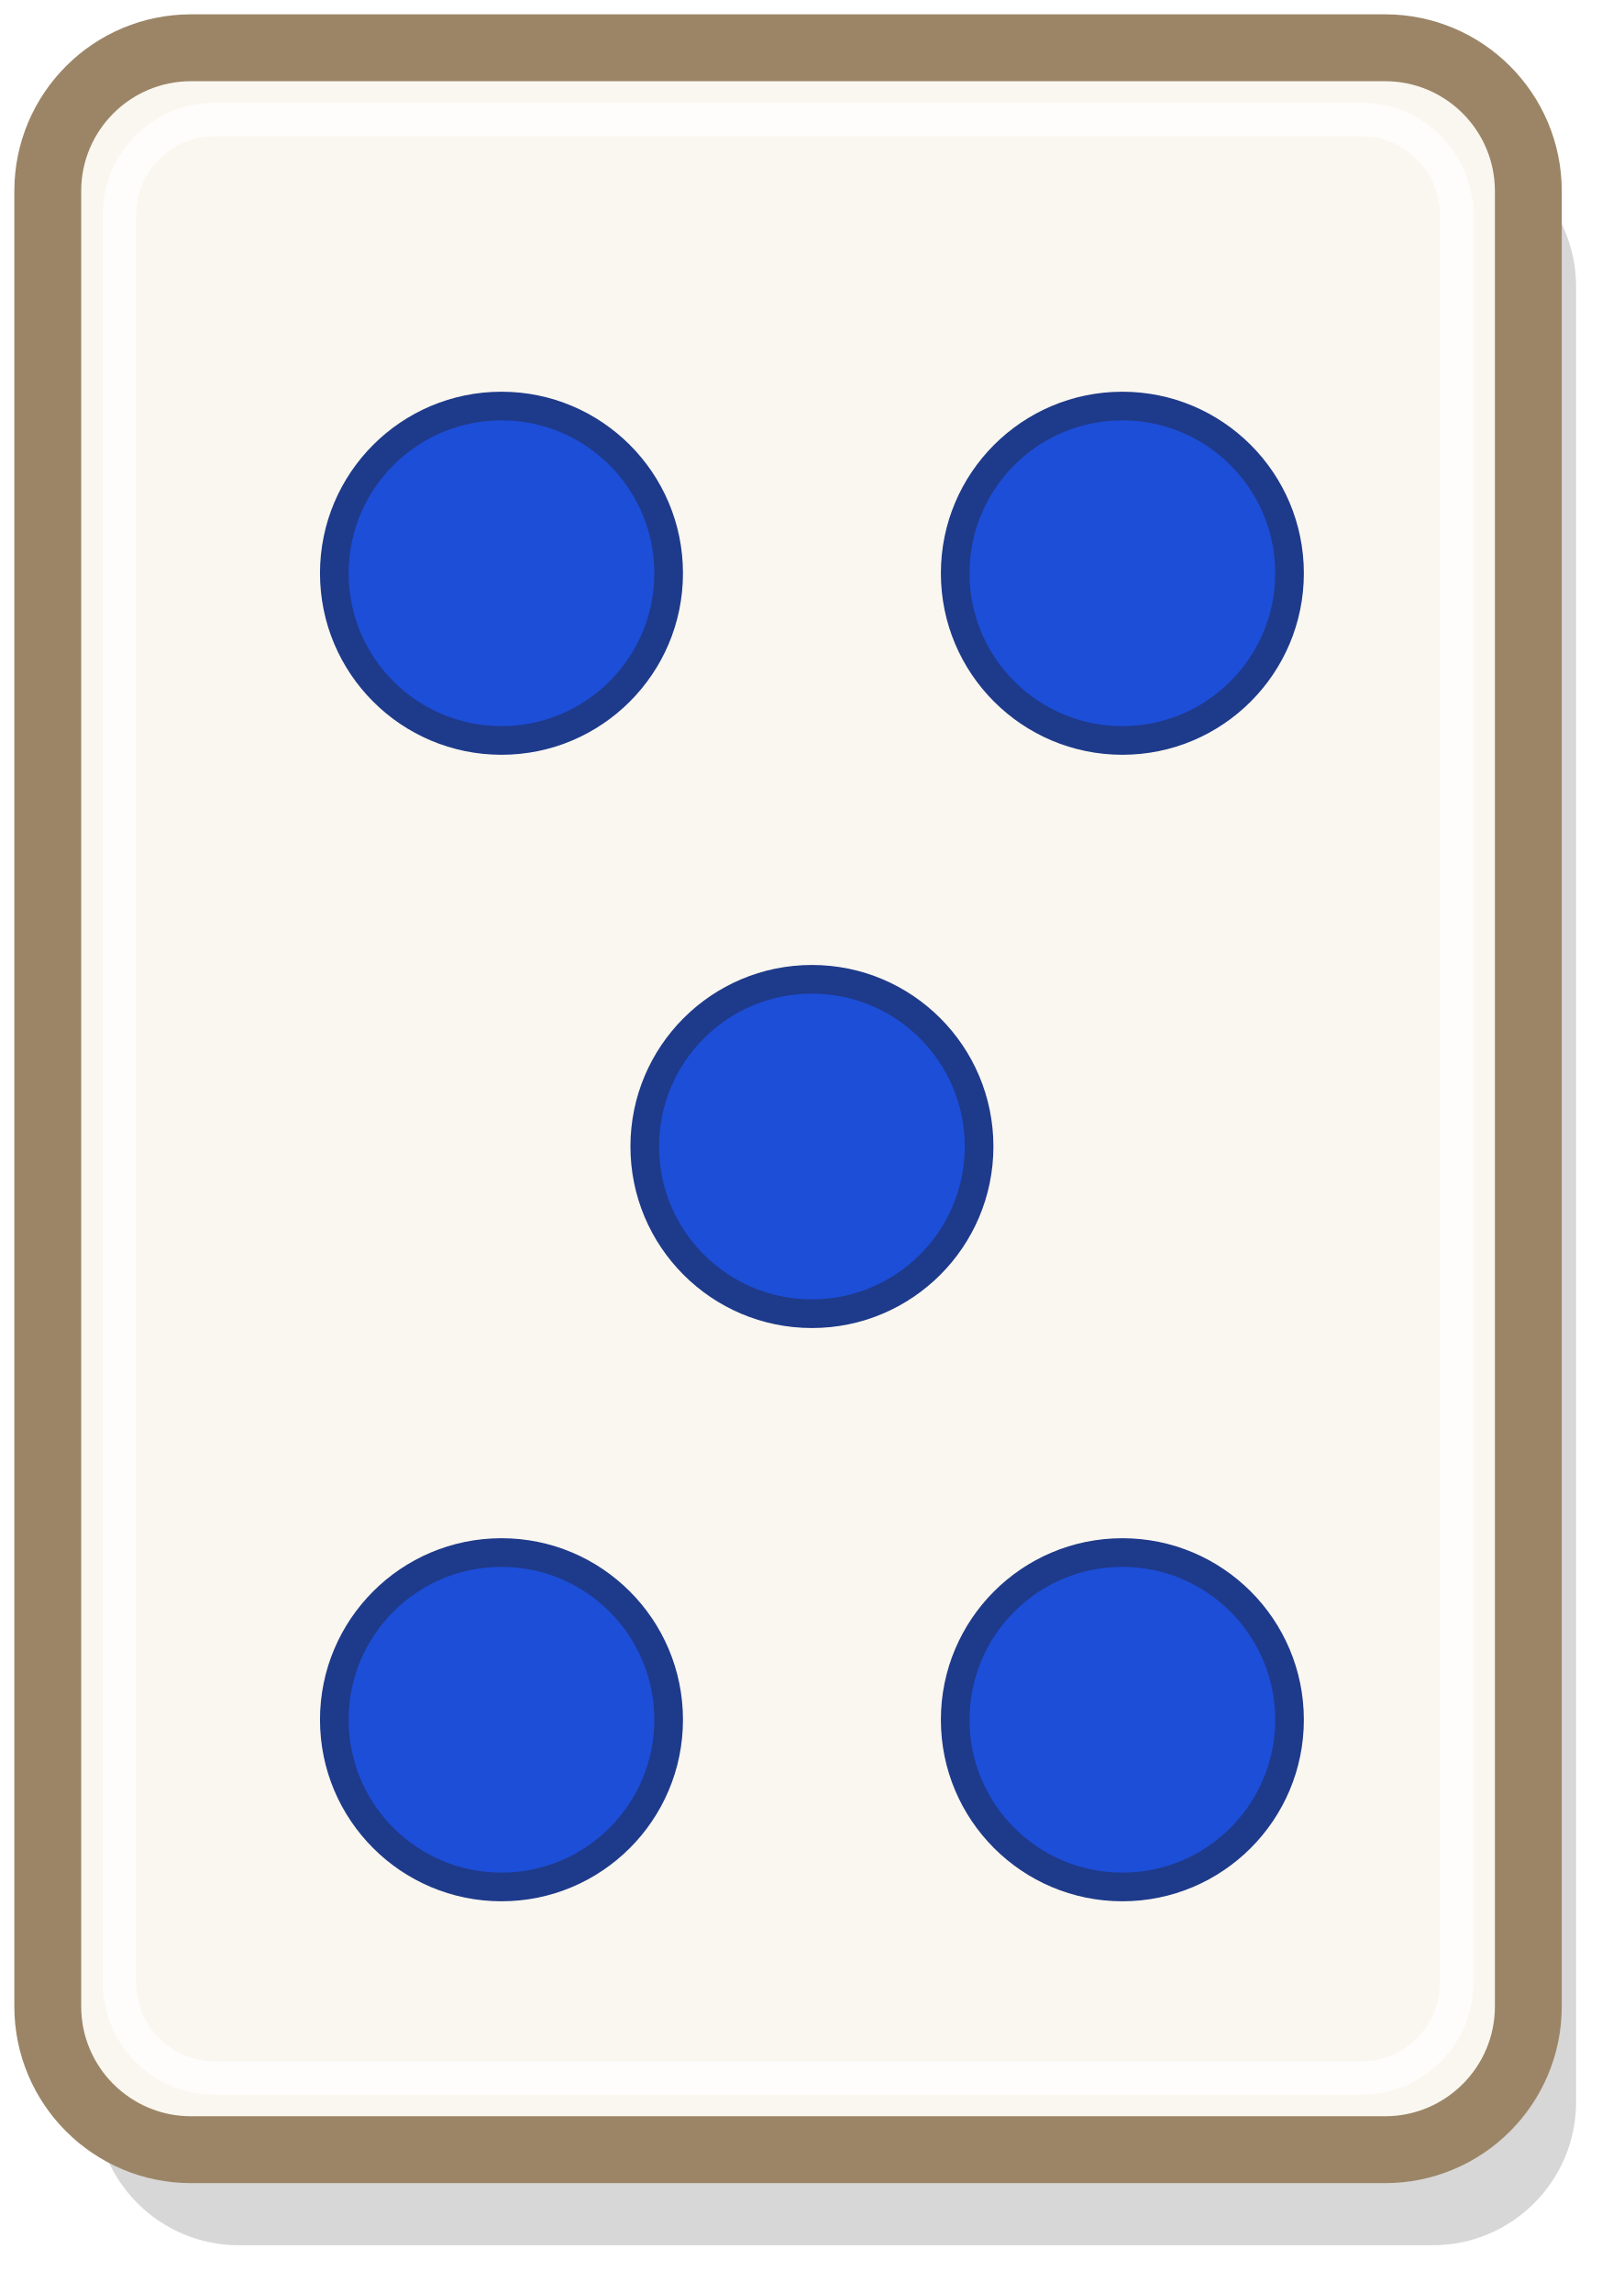
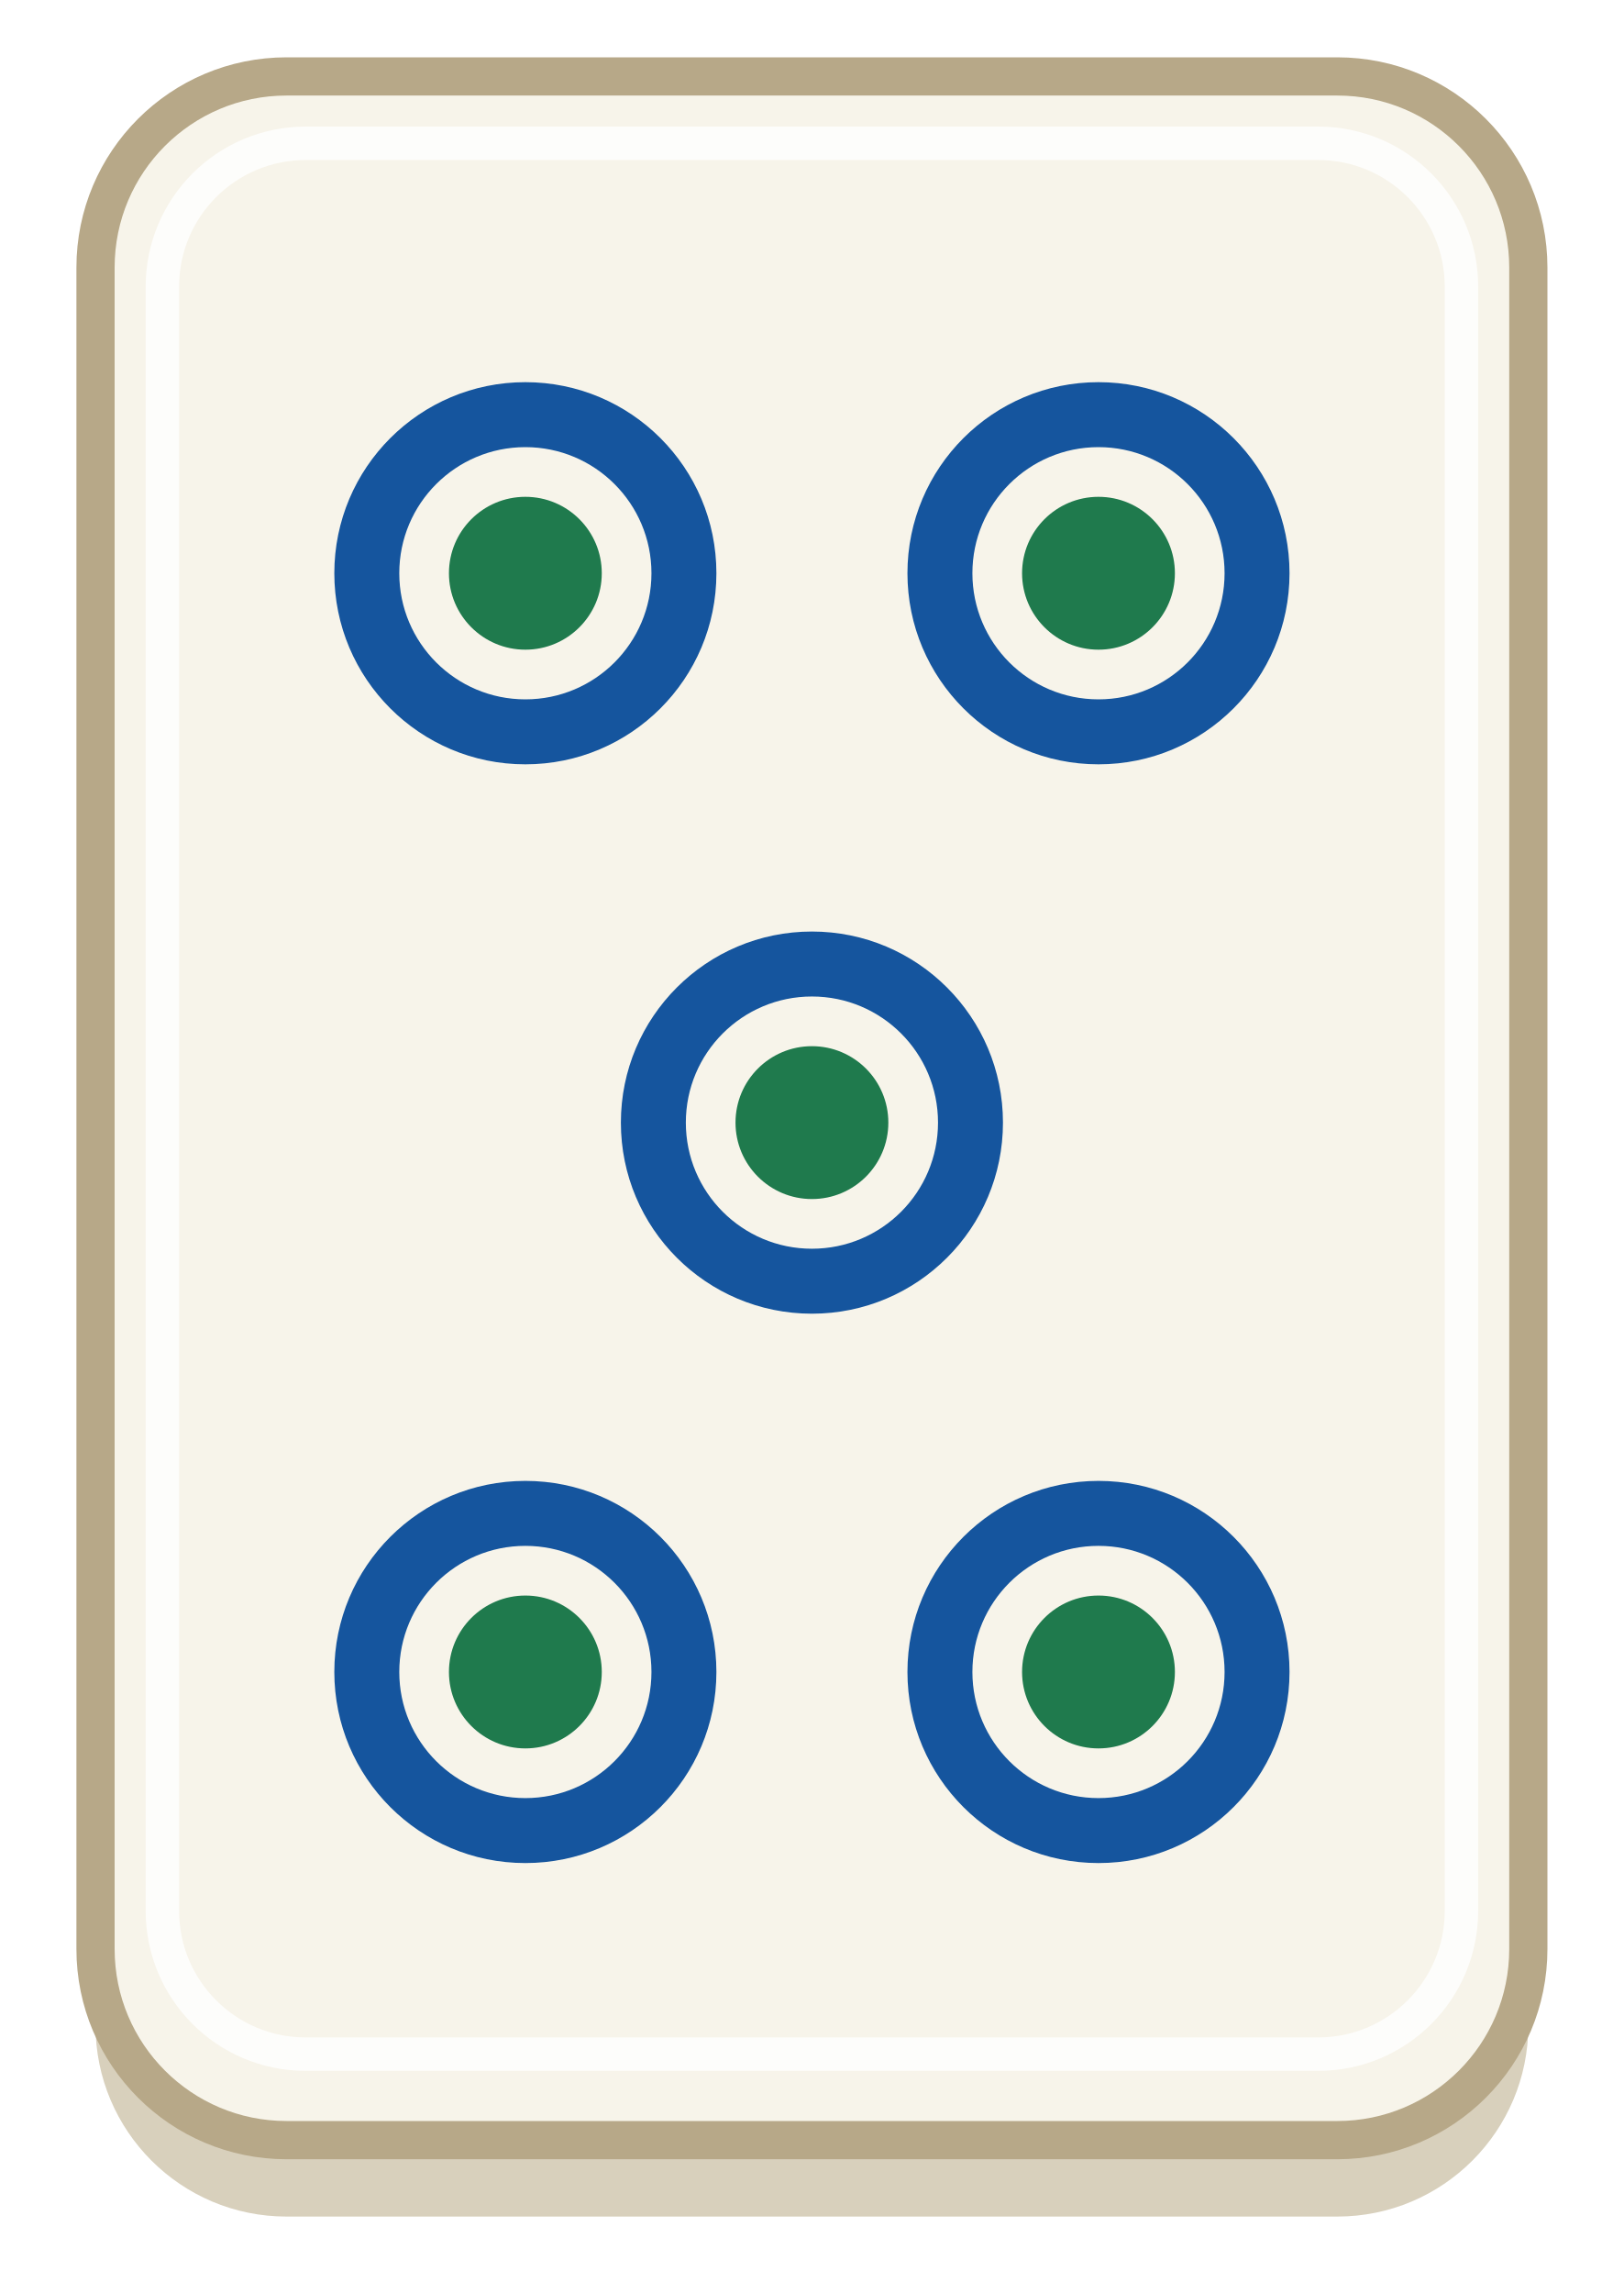
<svg xmlns="http://www.w3.org/2000/svg" viewBox="0 0 34 48">
-   <rect x="2" y="3" width="31" height="44" rx="3" fill="#00000028" />
-   <rect x="1" y="1" width="31" height="44" rx="3" fill="#faf7f0" stroke="#9b8566" stroke-width="1.4" />
-   <rect x="2.5" y="2.5" width="28" height="41" rx="2" fill="none" stroke="rgba(255,255,255,0.7)" stroke-width="0.7" />
-   <circle cx="10.5" cy="12" r="3.5" fill="#1d4ed8" stroke="#1e3a8a" stroke-width="0.6" />
-   <circle cx="23.5" cy="12" r="3.5" fill="#1d4ed8" stroke="#1e3a8a" stroke-width="0.6" />
-   <circle cx="17" cy="24" r="3.5" fill="#1d4ed8" stroke="#1e3a8a" stroke-width="0.6" />
-   <circle cx="10.5" cy="36" r="3.5" fill="#1d4ed8" stroke="#1e3a8a" stroke-width="0.6" />
-   <circle cx="23.5" cy="36" r="3.5" fill="#1d4ed8" stroke="#1e3a8a" stroke-width="0.6" />
+   <rect x="2.4" y="3" width="29.6" height="43" rx="4" fill="#0000001f" />
+   <rect x="2" y="2.4" width="30" height="44" rx="4" fill="#d8d0bc" />
+   <rect x="2" y="1.6" width="30" height="43.2" rx="4" fill="#f7f4ea" stroke="#b7a888" stroke-width="0.8" />
+   <rect x="3.4" y="3" width="27.2" height="40" rx="3" fill="none" stroke="#ffffffcc" stroke-width="0.7" />
+   <circle cx="11" cy="12" r="4" fill="#15559e" />
+   <circle cx="11" cy="12" r="2.64" fill="#f7f4ea" />
+   <circle cx="11" cy="12" r="1.6" fill="#1f7a4d" />
+   <circle cx="23" cy="12" r="4" fill="#15559e" />
+   <circle cx="23" cy="12" r="2.64" fill="#f7f4ea" />
+   <circle cx="23" cy="12" r="1.6" fill="#1f7a4d" />
+   <circle cx="17" cy="23.5" r="4" fill="#15559e" />
+   <circle cx="17" cy="23.5" r="2.64" fill="#f7f4ea" />
+   <circle cx="17" cy="23.5" r="1.6" fill="#1f7a4d" />
+   <circle cx="11" cy="35" r="4" fill="#15559e" />
+   <circle cx="11" cy="35" r="2.64" fill="#f7f4ea" />
+   <circle cx="11" cy="35" r="1.6" fill="#1f7a4d" />
+   <circle cx="23" cy="35" r="4" fill="#15559e" />
+   <circle cx="23" cy="35" r="2.64" fill="#f7f4ea" />
+   <circle cx="23" cy="35" r="1.6" fill="#1f7a4d" />
</svg>
